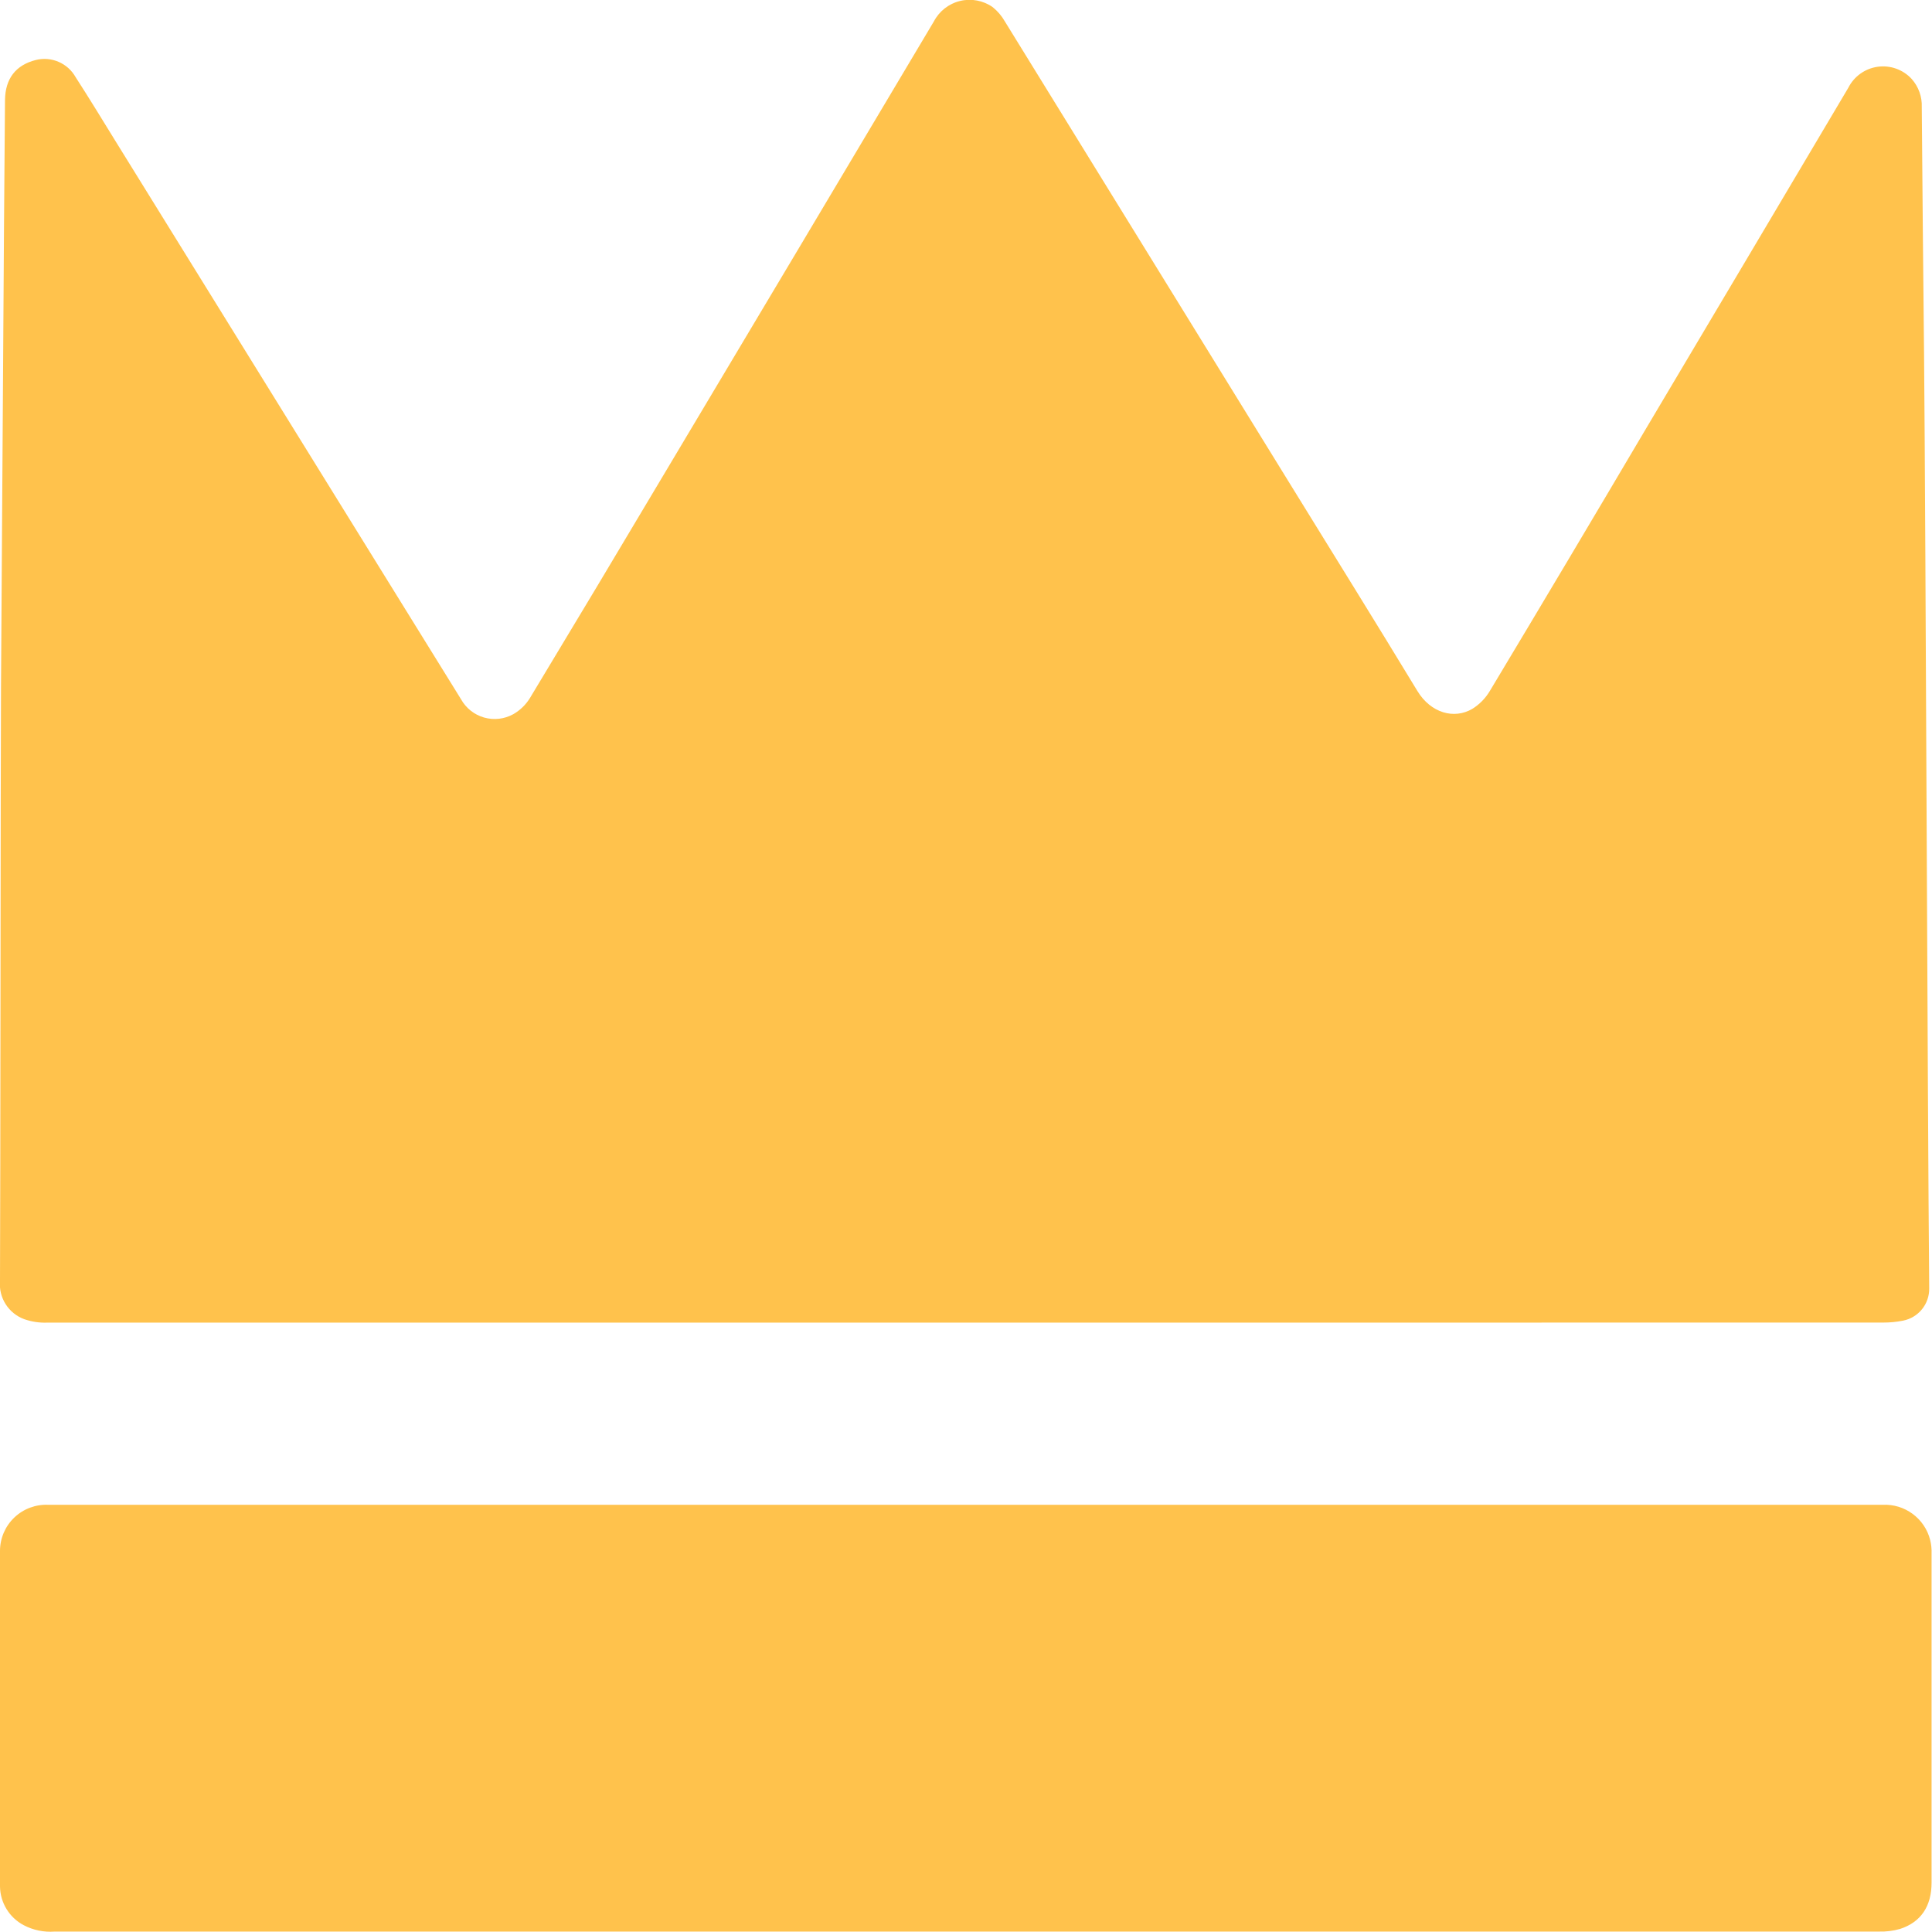
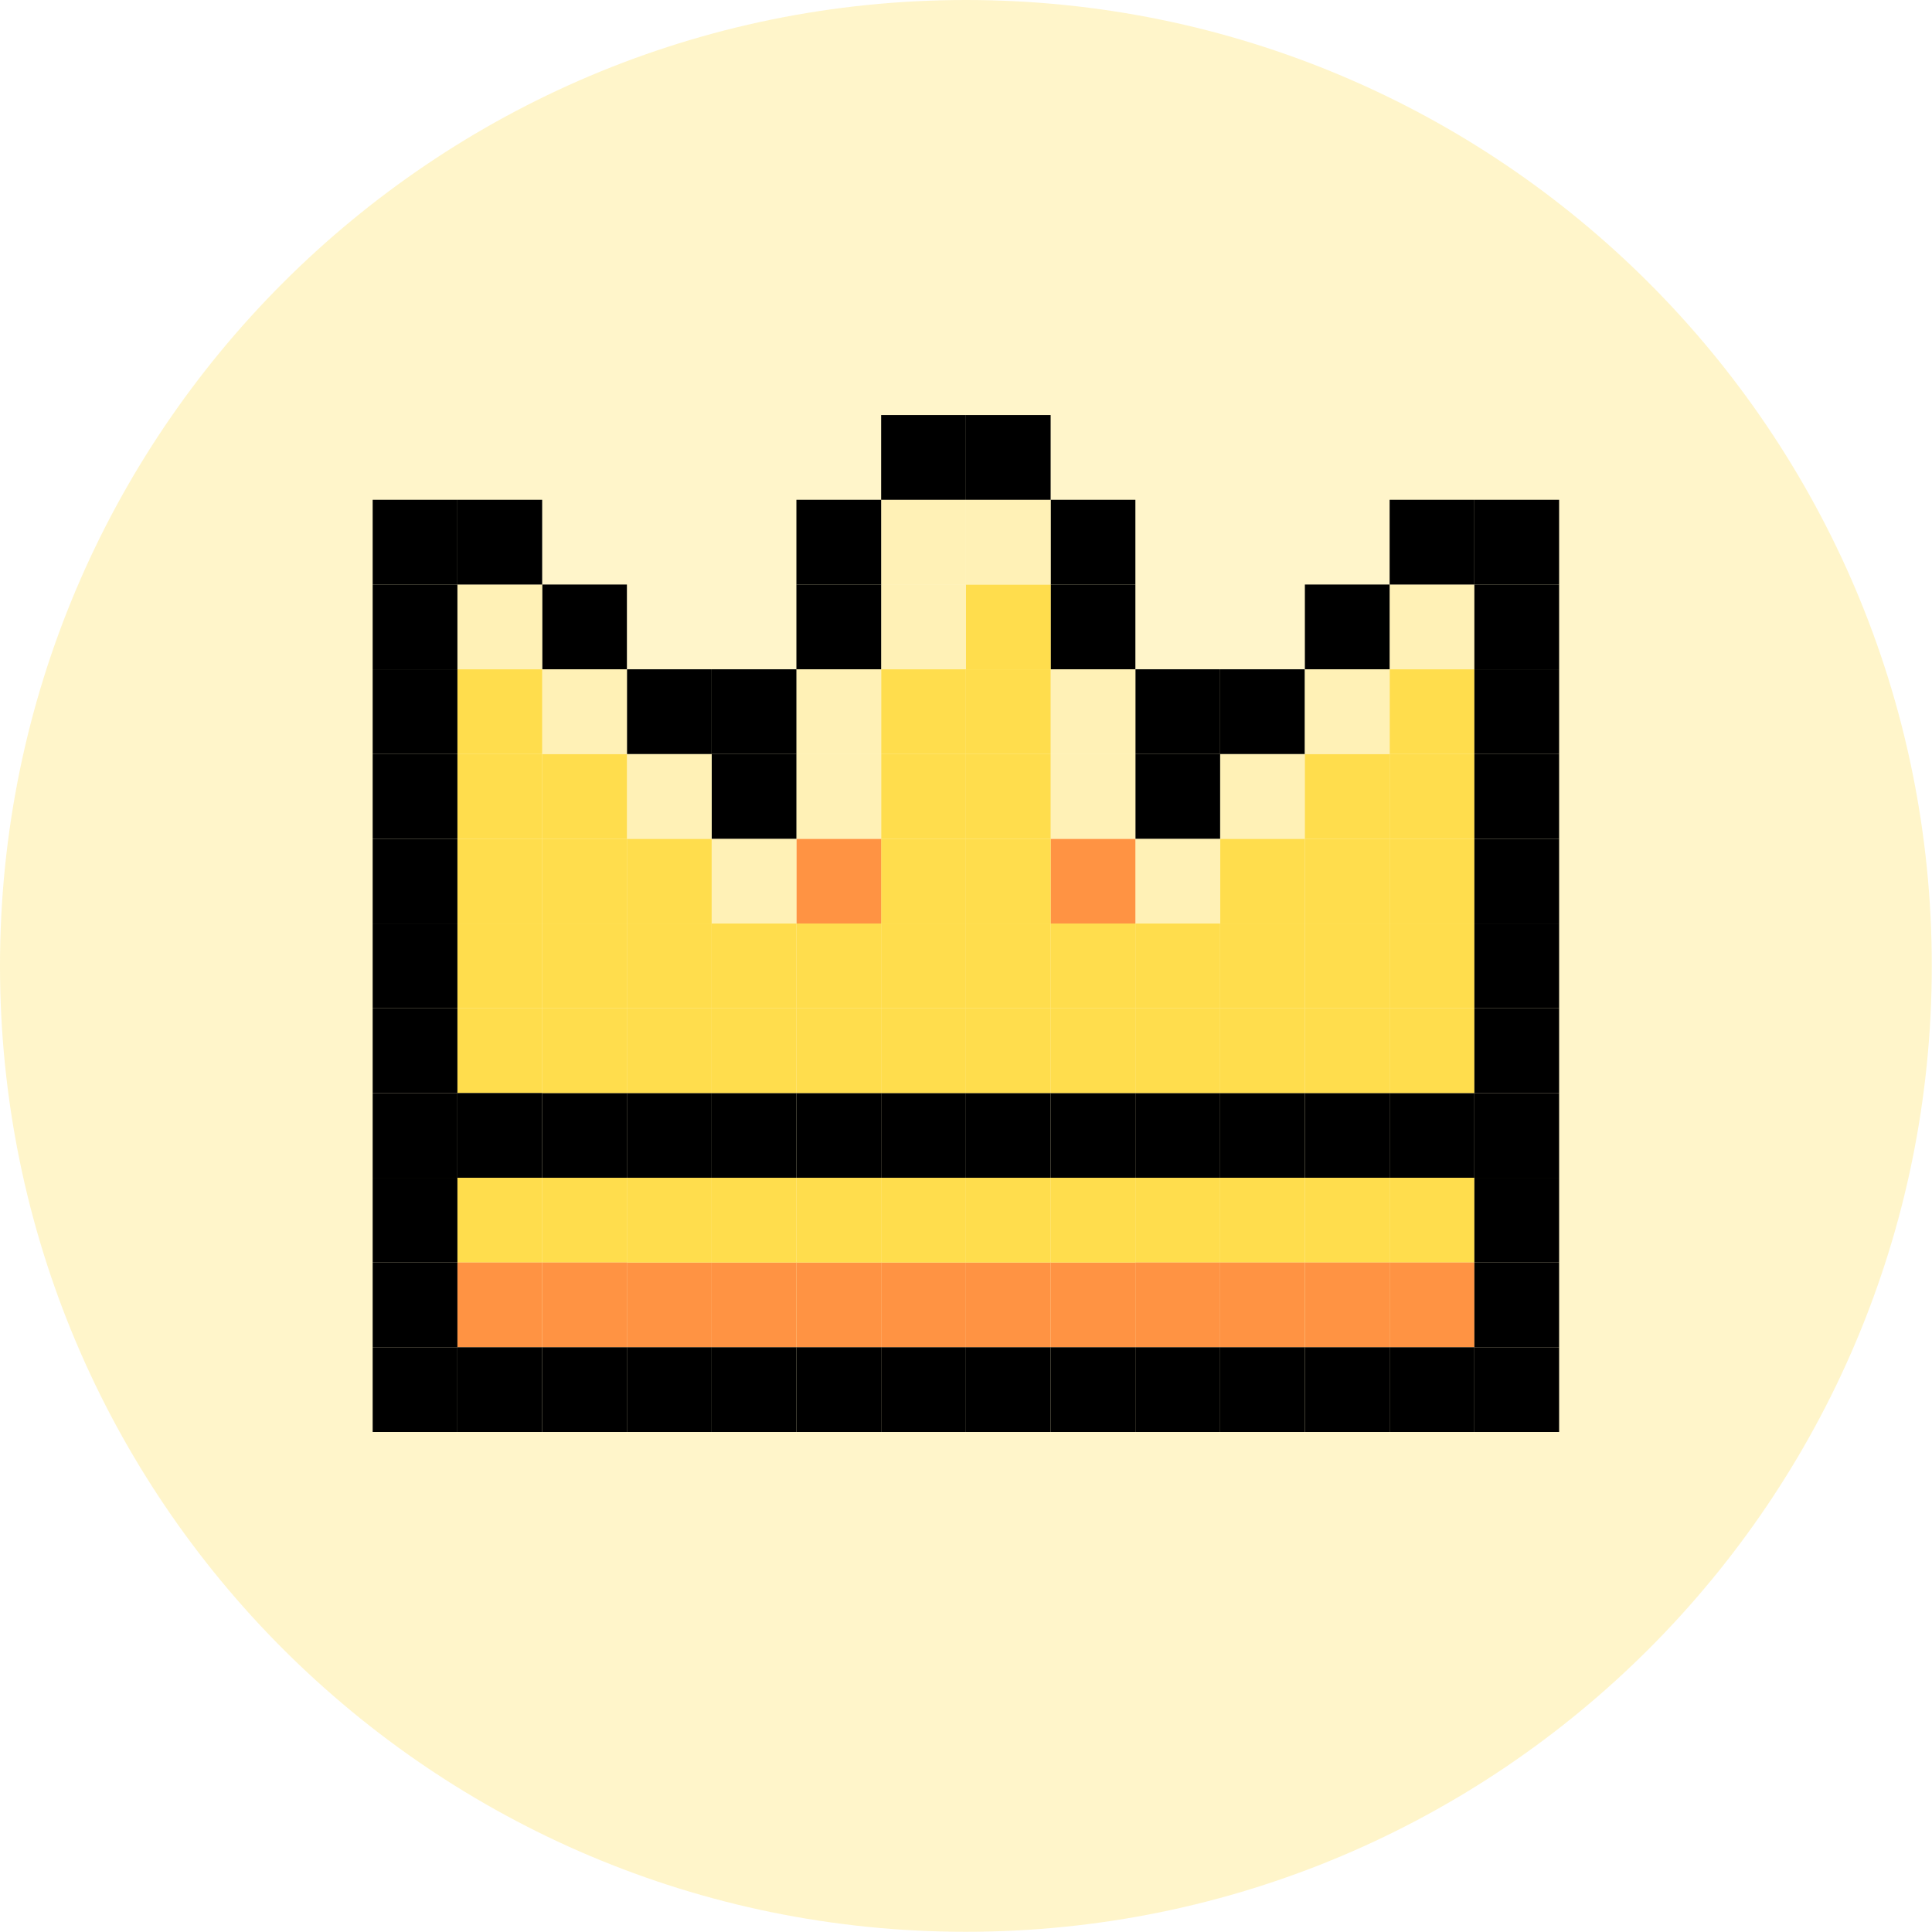
- <svg xmlns="http://www.w3.org/2000/svg" viewBox="0 0 270.08 270.13">
+ <svg xmlns="http://www.w3.org/2000/svg" viewBox="0 0 91.19 91.19">
  <defs>
-     <style>.cls-1{fill:#ffc24c;}</style>
+     <style>.cls-1,.cls-2{fill:#ffdd4d;}.cls-1{opacity:0.3;}.cls-3{fill:#fff1b6;}.cls-4{fill:#ff9343;}</style>
  </defs>
  <g id="Layer_2" data-name="Layer 2">
-     <g id="ICON">
-       <path class="cls-1" d="M135,184.93q-64.23,0-128.46,0a8.76,8.76,0,0,1-3.14-.48A5.21,5.21,0,0,1,0,179.09c.06-11,.08-72,.14-83Q.34,63.9.56,31.66.62,22.85.7,14C.73,11,2.2,9.1,5,8.39a5,5,0,0,1,5.58,2.41c1.94,3,3.82,6.1,5.71,9.16L53.7,80.39q5.37,8.68,10.75,17.36a5.38,5.38,0,0,0,7.33,2.1,6.54,6.54,0,0,0,2.32-2.26q9.37-15.52,18.63-31.1Q111.66,34.78,130.57,3a5.63,5.63,0,0,1,8.23-2,7.06,7.06,0,0,1,1.7,2q20,32.42,40,64.87c5.9,9.57,11.84,19.12,17.67,28.73,1.89,3.12,5.17,4,7.69,2.51a7.38,7.38,0,0,0,2.46-2.52Q219.26,78.36,230.1,60q14.18-23.85,28.33-47.73a5.44,5.44,0,0,1,8.85-1.24A5.59,5.59,0,0,1,268.7,15q.14,17.29.32,34.57c.24,26.85.48,103.73.72,130.57a4.53,4.53,0,0,1-3.65,4.51,14,14,0,0,1-2.8.27Z" />
-       <path class="cls-1" d="M135.14,210.4H263.21a6.53,6.53,0,0,1,6.66,4.9,6.85,6.85,0,0,1,.2,1.92c0,8.34,0,37.7,0,46,0,3.31-1.49,5.53-4.4,6.48a9.77,9.77,0,0,1-3,.37q-61.31,0-122.61,0H7.64a8,8,0,0,1-4.32-.89A6.22,6.22,0,0,1,0,263.75c0-8.63,0-38.28,0-46.92a6.46,6.46,0,0,1,6.75-6.43H135.14Z" />
+     <g id="Layer_1-2" data-name="Layer 1">
+       <circle class="cls-1" cx="45.59" cy="45.59" r="45.59" />
+       <rect class="cls-2" x="65.59" y="39.59" width="4" height="4" />
+       <rect class="cls-2" x="61.59" y="39.59" width="4" height="4" />
+       <rect x="57.59" y="51.59" width="4" height="4" />
+       <rect class="cls-2" x="57.59" y="47.59" width="4" height="4" />
+       <rect class="cls-2" x="57.59" y="43.59" width="4" height="4" />
+       <rect class="cls-2" x="57.59" y="39.59" width="4" height="4" />
+       <rect class="cls-3" x="57.59" y="35.59" width="4" height="4" />
+       <rect x="57.59" y="31.59" width="4" height="4" />
+       <rect class="cls-2" x="53.59" y="55.59" width="4" height="4" />
+       <rect x="53.59" y="51.59" width="4" height="4" />
+       <rect class="cls-2" x="53.59" y="47.59" width="4" height="4" />
+       <rect class="cls-2" x="53.59" y="43.59" width="4" height="4" />
+       <rect x="65.59" y="51.59" width="4" height="4" />
+       <rect class="cls-2" x="65.59" y="47.59" width="4" height="4" />
+       <rect class="cls-2" x="65.59" y="43.59" width="4" height="4" />
+       <rect x="61.59" y="51.59" width="4" height="4" />
+       <rect class="cls-2" x="57.59" y="55.59" width="4" height="4" />
+       <rect class="cls-2" x="65.59" y="55.59" width="4" height="4" />
+       <rect class="cls-2" x="61.59" y="55.59" width="4" height="4" />
+       <rect class="cls-4" x="53.59" y="59.59" width="4" height="4" />
+       <rect class="cls-4" x="57.59" y="59.59" width="4" height="4" />
+       <rect class="cls-4" x="65.59" y="59.59" width="4" height="4" />
+       <rect class="cls-4" x="61.59" y="59.59" width="4" height="4" />
+       <rect class="cls-2" x="61.59" y="47.59" width="4" height="4" />
+       <rect class="cls-2" x="61.59" y="43.59" width="4" height="4" />
+       <rect class="cls-3" x="53.59" y="39.59" width="4" height="4" />
+       <rect x="53.59" y="35.59" width="4" height="4" />
+       <rect x="53.59" y="31.59" width="4" height="4" />
+       <rect class="cls-4" x="49.59" y="59.59" width="4" height="4" />
+       <rect class="cls-2" x="49.59" y="55.59" width="4" height="4" />
+       <rect x="49.59" y="51.59" width="4" height="4" />
+       <rect class="cls-2" x="49.59" y="47.59" width="4" height="4" />
+       <rect class="cls-2" x="49.59" y="43.59" width="4" height="4" />
+       <rect class="cls-4" x="49.59" y="39.59" width="4" height="4" />
+       <rect class="cls-3" x="49.59" y="35.59" width="4" height="4" />
+       <rect class="cls-3" x="49.59" y="31.59" width="4" height="4" />
+       <rect x="49.59" y="27.59" width="4" height="4" />
+       <rect x="49.59" y="23.59" width="4" height="4" />
+       <rect class="cls-2" x="65.59" y="35.59" width="4" height="4" />
+       <rect class="cls-2" x="65.59" y="31.59" width="4" height="4" />
+       <rect class="cls-3" x="65.59" y="27.59" width="4" height="4" />
+       <rect class="cls-2" x="61.59" y="35.59" width="4" height="4" />
+       <rect class="cls-3" x="61.59" y="31.59" width="4" height="4" />
+       <rect x="61.59" y="27.59" width="4" height="4" />
+       <rect x="65.59" y="23.59" width="4" height="4" />
+       <rect class="cls-4" x="45.59" y="59.59" width="4" height="4" />
+       <rect class="cls-2" x="45.59" y="55.59" width="4" height="4" />
+       <rect x="45.59" y="51.59" width="4" height="4" />
+       <rect class="cls-2" x="45.59" y="47.59" width="4" height="4" />
+       <rect class="cls-2" x="45.59" y="43.59" width="4" height="4" />
+       <rect class="cls-2" x="45.59" y="39.59" width="4" height="4" />
+       <rect class="cls-2" x="45.59" y="35.59" width="4" height="4" />
+       <rect class="cls-2" x="45.59" y="31.59" width="4" height="4" />
+       <rect class="cls-2" x="45.59" y="27.59" width="4" height="4" />
+       <rect class="cls-3" x="45.59" y="23.59" width="4" height="4" />
+       <rect x="45.59" y="19.59" width="4" height="4" />
+       <rect class="cls-4" x="41.59" y="59.59" width="4" height="4" />
+       <rect class="cls-2" x="41.59" y="55.59" width="4" height="4" />
+       <rect x="41.59" y="51.59" width="4" height="4" />
+       <rect class="cls-2" x="41.59" y="47.59" width="4" height="4" />
+       <rect class="cls-2" x="41.59" y="43.59" width="4" height="4" />
+       <rect class="cls-2" x="41.59" y="39.59" width="4" height="4" />
+       <rect class="cls-2" x="41.59" y="35.59" width="4" height="4" />
+       <rect class="cls-2" x="41.59" y="31.59" width="4" height="4" />
+       <rect class="cls-3" x="41.59" y="27.59" width="4" height="4" />
+       <rect class="cls-3" x="41.59" y="23.59" width="4" height="4" />
+       <rect x="41.59" y="19.59" width="4" height="4" />
+       <rect class="cls-4" x="37.59" y="59.59" width="4" height="4" />
+       <rect class="cls-2" x="37.59" y="55.59" width="4" height="4" />
+       <rect x="37.59" y="51.59" width="4" height="4" />
+       <rect class="cls-2" x="37.59" y="47.59" width="4" height="4" />
+       <rect class="cls-2" x="37.59" y="43.59" width="4" height="4" />
+       <rect class="cls-4" x="37.59" y="39.59" width="4" height="4" />
+       <rect class="cls-3" x="37.59" y="35.59" width="4" height="4" />
+       <rect class="cls-3" x="37.59" y="31.59" width="4" height="4" />
+       <rect x="37.59" y="27.59" width="4" height="4" />
+       <rect x="37.59" y="23.59" width="4" height="4" />
+       <rect class="cls-4" x="33.59" y="59.59" width="4" height="4" />
+       <rect class="cls-2" x="33.59" y="55.59" width="4" height="4" />
+       <rect x="33.59" y="51.59" width="4" height="4" />
+       <rect class="cls-2" x="33.59" y="47.59" width="4" height="4" />
+       <rect class="cls-2" x="33.59" y="43.59" width="4" height="4" />
+       <rect class="cls-3" x="33.59" y="39.59" width="4" height="4" />
+       <rect x="33.59" y="35.59" width="4" height="4" />
+       <rect x="33.59" y="31.59" width="4" height="4" />
+       <rect class="cls-4" x="29.59" y="59.59" width="4" height="4" />
+       <rect class="cls-2" x="29.59" y="55.59" width="4" height="4" />
+       <rect x="29.59" y="51.59" width="4" height="4" />
+       <rect class="cls-2" x="29.59" y="47.59" width="4" height="4" />
+       <rect class="cls-2" x="29.59" y="43.59" width="4" height="4" />
+       <rect class="cls-2" x="29.59" y="39.59" width="4" height="4" />
+       <rect class="cls-3" x="29.59" y="35.59" width="4" height="4" />
+       <rect x="29.59" y="31.59" width="4" height="4" />
+       <rect class="cls-2" x="25.59" y="39.59" width="4" height="4" />
+       <rect class="cls-2" x="25.59" y="35.59" width="4" height="4" />
+       <rect class="cls-3" x="25.59" y="31.59" width="4" height="4" />
+       <rect x="25.59" y="27.59" width="4" height="4" />
+       <rect class="cls-2" x="21.59" y="39.59" width="4" height="4" />
+       <rect class="cls-2" x="21.59" y="35.59" width="4" height="4" />
+       <rect class="cls-2" x="21.59" y="31.59" width="4" height="4" />
+       <rect class="cls-3" x="21.59" y="27.59" width="4" height="4" />
+       <rect x="17.59" y="39.59" width="4" height="4" />
+       <rect x="17.59" y="35.59" width="4" height="4" />
+       <rect x="17.59" y="31.59" width="4" height="4" />
+       <rect x="17.59" y="27.59" width="4" height="4" />
+       <rect x="21.59" y="23.59" width="4" height="4" />
+       <rect x="17.59" y="23.59" width="4" height="4" />
+       <rect class="cls-2" x="25.59" y="55.59" width="4" height="4" />
+       <rect x="25.59" y="51.59" width="4" height="4" />
+       <rect class="cls-2" x="25.59" y="47.59" width="4" height="4" />
+       <rect class="cls-2" x="21.59" y="47.59" width="4" height="4" />
+       <rect class="cls-2" x="25.59" y="43.59" width="4" height="4" />
+       <rect x="21.59" y="51.59" width="4" height="4" />
+       <rect x="17.59" y="51.59" width="4" height="4" />
+       <rect class="cls-2" x="21.59" y="55.59" width="4" height="4" />
+       <rect x="17.59" y="55.59" width="4" height="4" />
+       <rect class="cls-4" x="25.59" y="59.59" width="4" height="4" />
+       <rect class="cls-4" x="21.59" y="59.59" width="4" height="4" />
+       <rect x="17.59" y="59.59" width="4" height="4" />
+       <rect x="53.59" y="63.59" width="4" height="4" />
+       <rect x="57.59" y="63.59" width="4" height="4" />
+       <rect x="65.59" y="63.59" width="4" height="4" />
+       <rect x="69.59" y="39.59" width="4" height="4" />
+       <rect x="69.59" y="51.59" width="4" height="4" />
+       <rect x="69.59" y="47.59" width="4" height="4" />
+       <rect x="69.59" y="43.59" width="4" height="4" />
+       <rect x="69.59" y="55.59" width="4" height="4" />
+       <rect x="69.59" y="59.59" width="4" height="4" />
+       <rect x="69.59" y="35.59" width="4" height="4" />
+       <rect x="69.59" y="31.59" width="4" height="4" />
+       <rect x="69.59" y="27.59" width="4" height="4" />
+       <rect x="69.59" y="23.59" width="4" height="4" />
+       <rect x="69.59" y="63.59" width="4" height="4" />
+       <rect x="61.59" y="63.59" width="4" height="4" />
+       <rect x="49.59" y="63.59" width="4" height="4" />
+       <rect x="45.59" y="63.59" width="4" height="4" />
+       <rect x="41.59" y="63.59" width="4" height="4" />
+       <rect x="37.59" y="63.59" width="4" height="4" />
+       <rect x="33.59" y="63.59" width="4" height="4" />
+       <rect x="29.59" y="63.59" width="4" height="4" />
+       <rect x="25.59" y="63.59" width="4" height="4" />
+       <rect x="21.59" y="63.59" width="4" height="4" />
+       <rect x="17.59" y="63.59" width="4" height="4" />
+       <rect x="17.59" y="47.59" width="4" height="4" />
+       <rect class="cls-2" x="21.59" y="43.59" width="4" height="4" />
+       <rect x="17.59" y="43.59" width="4" height="4" />
    </g>
  </g>
</svg>
